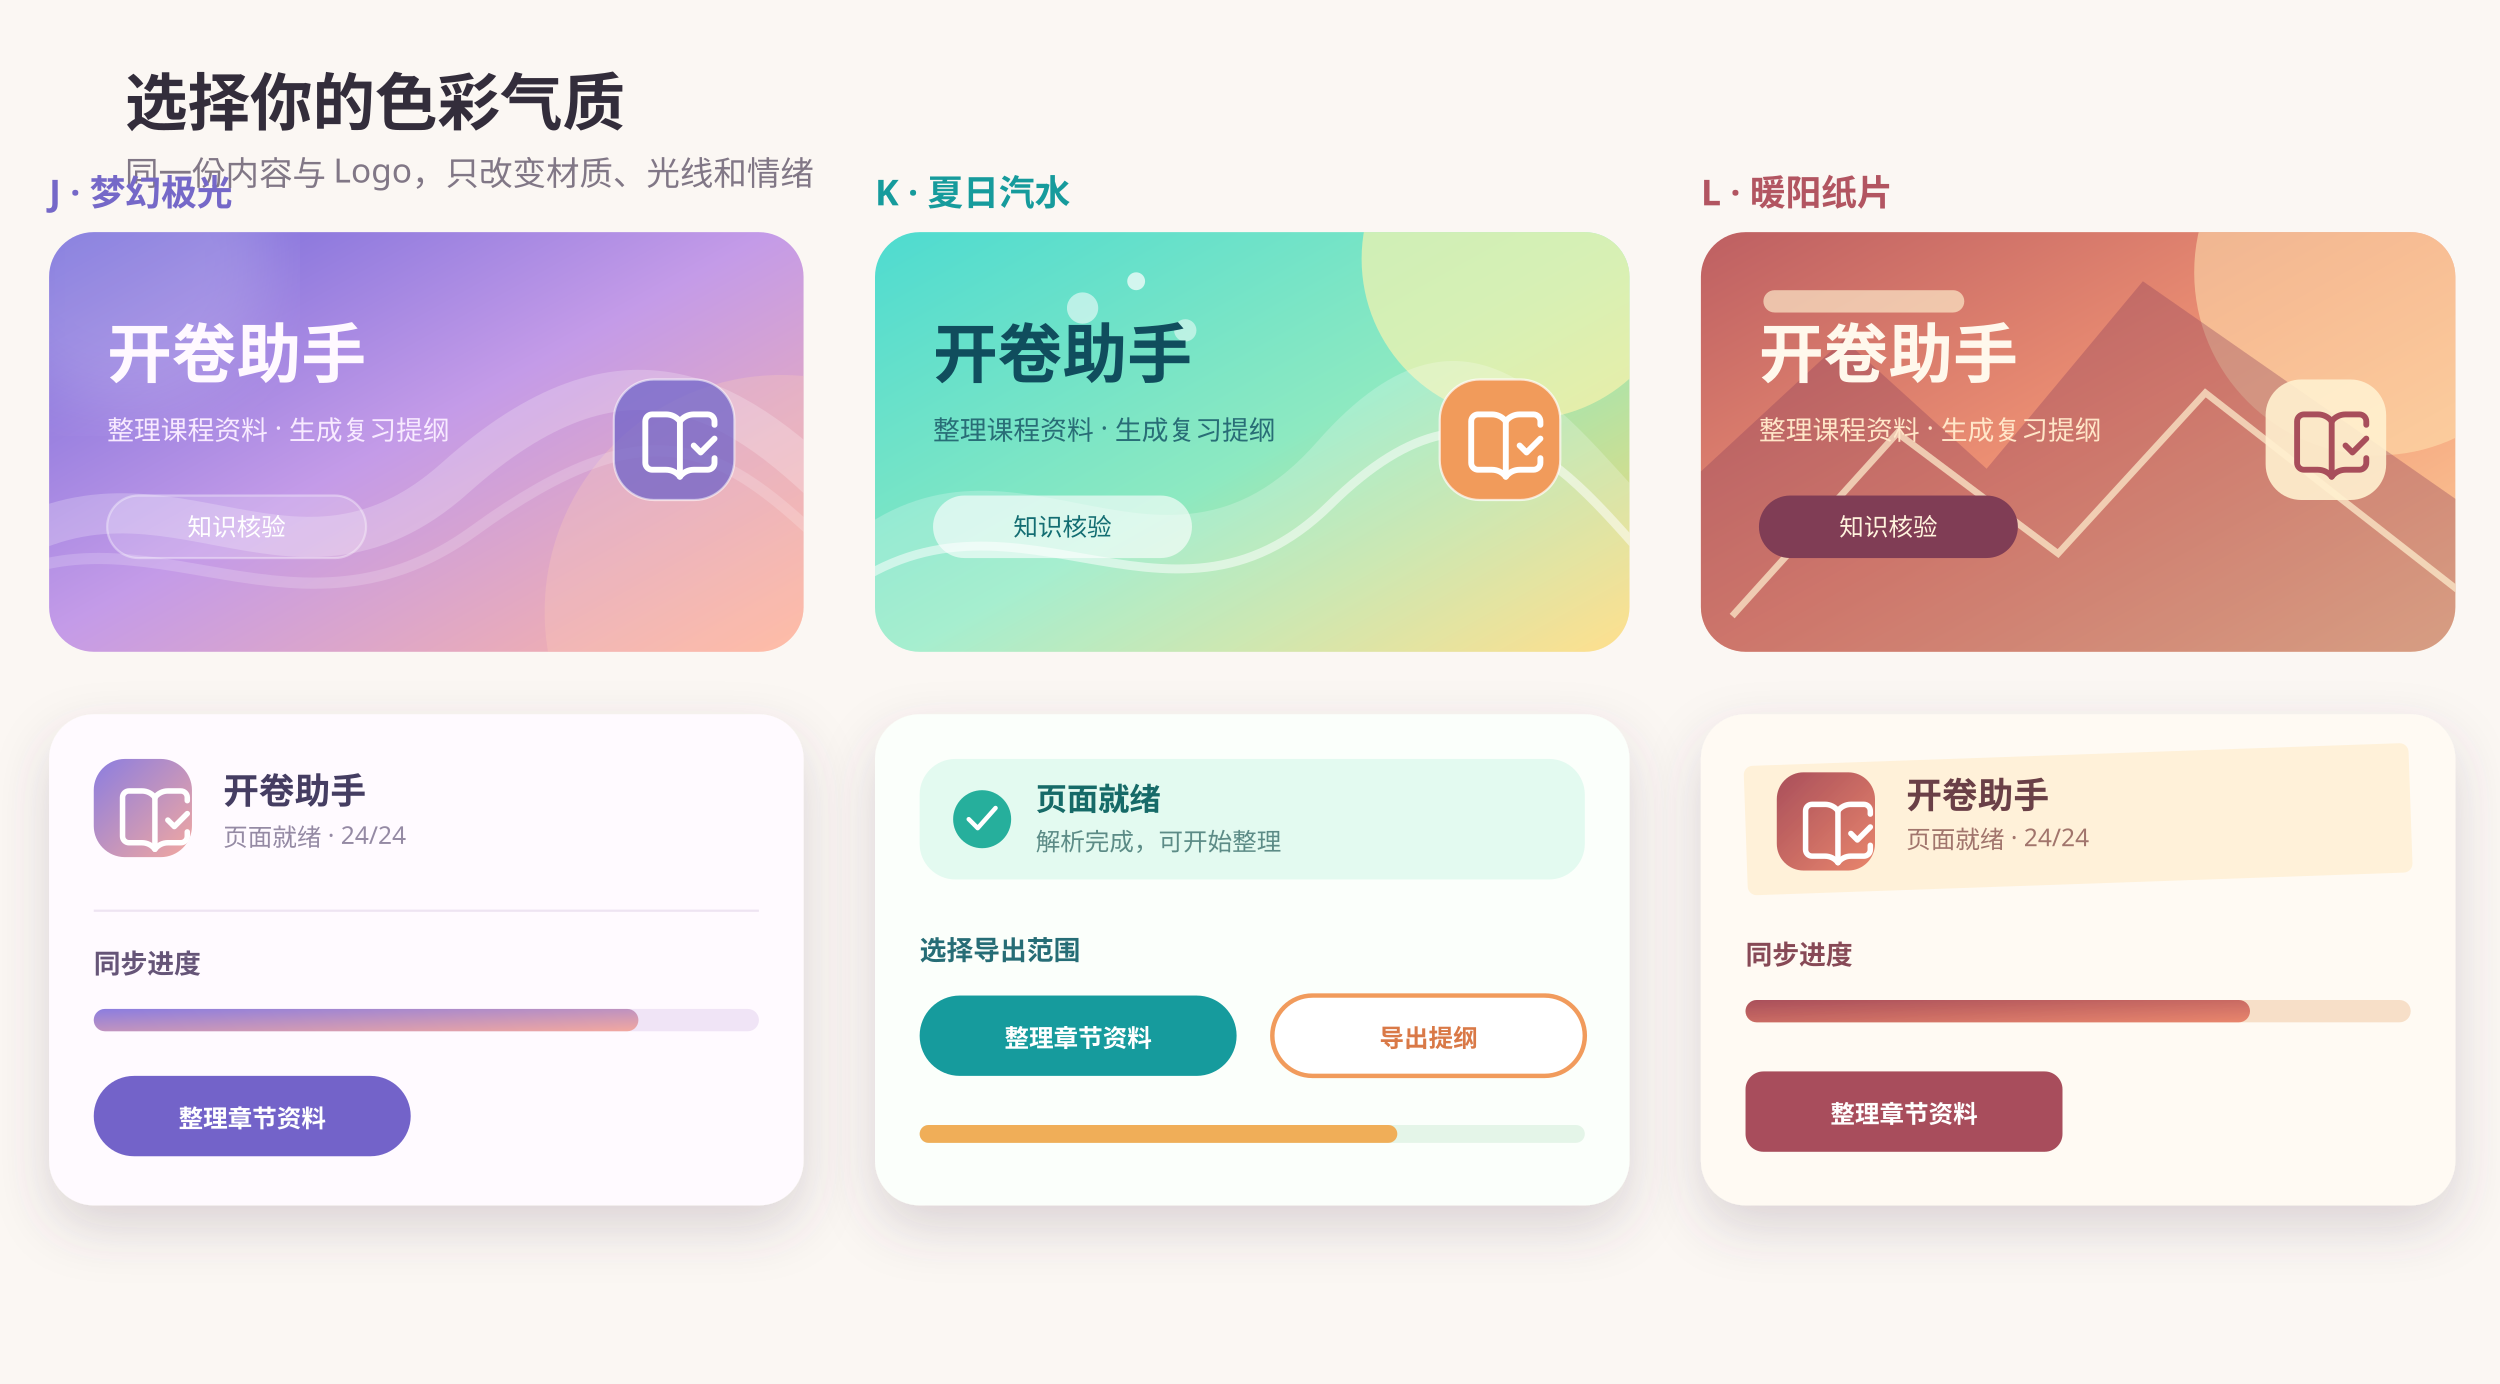
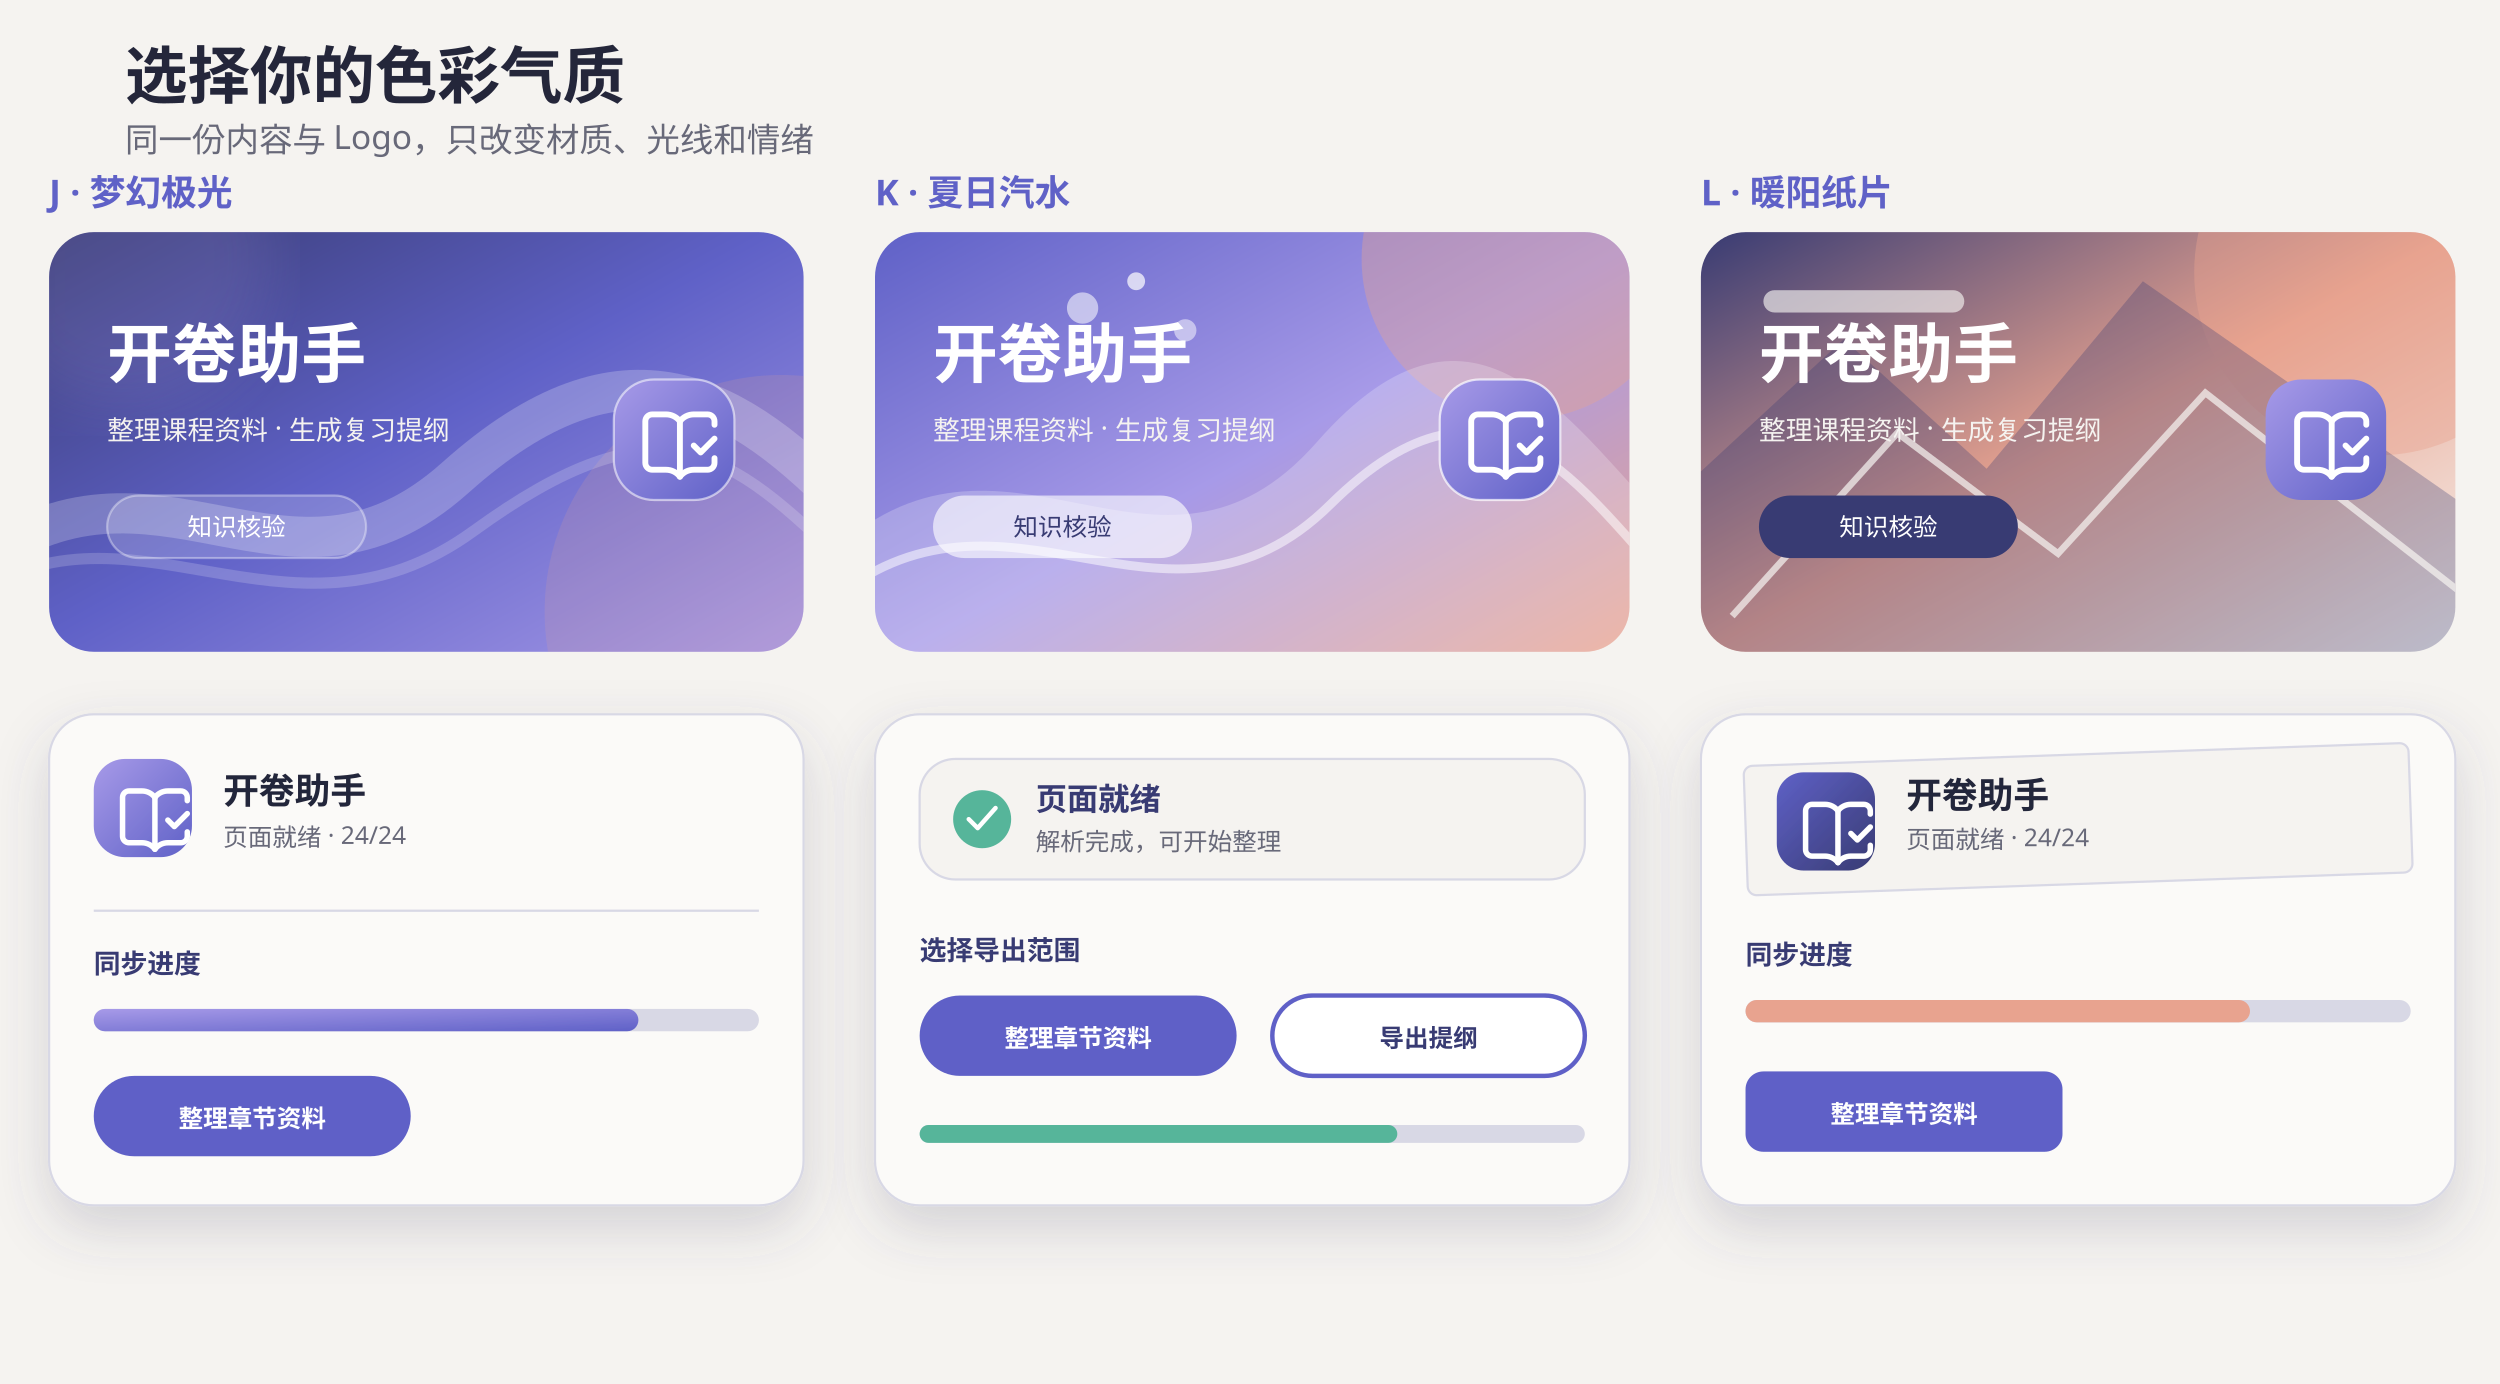
<svg xmlns="http://www.w3.org/2000/svg" width="1120" height="620" viewBox="0 0 1120 620" font-family="PingFang SC, Microsoft YaHei, sans-serif" role="img" aria-labelledby="title desc">
  <defs>
    <linearGradient id="dream" x1="0" y1="0" x2="1" y2="1">
-       <stop stop-color="#7067d8" />
-       <stop offset=".48" stop-color="#c49be8" />
-       <stop offset="1" stop-color="#ffb59f" />
+       <stop stop-color="#383B73" />
+       <stop offset=".48" stop-color="#5F61C7" />
+       <stop offset="1" stop-color="#A79AE8" />
    </linearGradient>
    <linearGradient id="summer" x1="0" y1="0" x2="1" y2="1">
-       <stop stop-color="#4edbd0" />
-       <stop offset=".52" stop-color="#8de9c1" />
-       <stop offset="1" stop-color="#ffd66d" />
+       <stop stop-color="#5F61C7" />
+       <stop offset=".52" stop-color="#A79AE8" />
+       <stop offset="1" stop-color="#E8A38F" />
    </linearGradient>
    <linearGradient id="warm" x1="0" y1="0" x2="1" y2="1">
-       <stop stop-color="#bd5f62" />
-       <stop offset=".5" stop-color="#ef9274" />
-       <stop offset="1" stop-color="#ffd19a" />
+       <stop stop-color="#383B73" />
+       <stop offset=".5" stop-color="#E8A38F" />
+       <stop offset="1" stop-color="#F5F3F0" />
    </linearGradient>
-     <linearGradient id="dreamMini" x1="0" y1="0" x2="1" y2="1">
-       <stop stop-color="#8b7de0" />
-       <stop offset="1" stop-color="#f3a89f" />
-     </linearGradient>
-     <linearGradient id="summerMini" x1="0" y1="0" x2="1" y2="1">
-       <stop stop-color="#2cb7ba" />
-       <stop offset="1" stop-color="#f5bd58" />
+     <linearGradient id="brandMini" x1="0" y1="0" x2="1" y2="1">
+       <stop stop-color="#A79AE8" />
+       <stop offset="1" stop-color="#5F61C7" />
    </linearGradient>
    <linearGradient id="warmMini" x1="0" y1="0" x2="1" y2="1">
-       <stop stop-color="#a94f5a" />
-       <stop offset="1" stop-color="#e9866d" />
+       <stop stop-color="#5F61C7" />
+       <stop offset="1" stop-color="#383B73" />
    </linearGradient>
    <filter id="softShadow" x="-20%" y="-20%" width="140%" height="170%">
-       <feDropShadow dx="0" dy="10" stdDeviation="12" flood-color="#5b4a61" flood-opacity=".2" />
+       <feDropShadow dx="0" dy="10" stdDeviation="12" flood-color="#54516F" flood-opacity=".2" />
    </filter>
    <filter id="glow">
      <feGaussianBlur stdDeviation="14" />
    </filter>
    <clipPath id="dreamClip">
      <rect x="22" y="104" width="338" height="188" rx="20" />
    </clipPath>
    <clipPath id="summerClip">
      <rect x="392" y="104" width="338" height="188" rx="20" />
    </clipPath>
    <clipPath id="warmClip">
      <rect x="762" y="104" width="338" height="188" rx="20" />
    </clipPath>
  </defs>
-   <rect width="1120" height="620" fill="#fbf7f3" />
-   <text x="56" y="56" font-size="28" font-weight="700" fill="#332d3b">选择你的色彩气质</text>
-   <text x="56" y="83" font-size="15" fill="#817786">同一份内容与 Logo，只改变材质、光线和情绪</text>
+   <rect width="1120" height="620" fill="#F5F3F0" />
+   <text x="56" y="44" font-size="28" font-weight="700" fill="#24263A">选择你的色彩气质</text>
+   <text x="56" y="68" font-size="15" fill="#686979">同一份内容与 Logo，只改变材质、光线和情绪</text>
  <g>
-     <text x="22" y="92" font-size="16" font-weight="700" fill="#7568c8">J · 梦幻极光</text>
+     <text x="22" y="92" font-size="16" font-weight="700" fill="#5F61C7">J · 梦幻极光</text>
    <g clip-path="url(#dreamClip)">
      <rect x="22" y="104" width="338" height="188" rx="20" fill="url(#dream)" />
-       <circle cx="55" cy="116" r="66" fill="#fff" fill-opacity=".18" filter="url(#glow)" />
-       <circle cx="350" cy="274" r="106" fill="#ffcfb7" fill-opacity=".28" />
-       <path d="M-12 254 C70 190 128 282 204 214 S330 176 382 230" fill="none" stroke="#fff" stroke-opacity=".22" stroke-width="18" />
-       <path d="M-18 271 C56 214 128 299 212 238 S326 201 380 254" fill="none" stroke="#fff" stroke-opacity=".18" stroke-width="5" />
-       <text x="48" y="169" font-size="29" font-weight="700" fill="#fff9ff">开卷助手</text>
-       <text x="48" y="197" font-size="12" fill="#f8eaff">整理课程资料 · 生成复习提纲</text>
-       <rect x="48" y="222" width="116" height="28" rx="14" fill="#fff" fill-opacity=".18" stroke="#fff" stroke-opacity=".36" />
-       <text x="106" y="240" text-anchor="middle" font-size="11" fill="#fff">知识核验</text>
-       <rect x="275" y="170" width="54" height="54" rx="18" fill="#6e61c8" fill-opacity=".74" stroke="#fff" stroke-opacity=".55" />
-       <g transform="translate(286 181) scale(1.55)" fill="none" stroke="#fff" stroke-width="1.7" stroke-linecap="round" stroke-linejoin="round">
+       <circle cx="55" cy="116" r="66" fill="#A79AE8" fill-opacity=".18" filter="url(#glow)" />
+       <circle cx="350" cy="274" r="106" fill="#E8A38F" fill-opacity=".16" />
+       <path d="M-12 254 C70 190 128 282 204 214 S330 176 382 230" fill="none" stroke="#FFFFFF" stroke-opacity=".22" stroke-width="18" />
+       <path d="M-18 271 C56 214 128 299 212 238 S326 201 380 254" fill="none" stroke="#FFFFFF" stroke-opacity=".18" stroke-width="5" />
+       <text x="48" y="169" font-size="29" font-weight="700" fill="#FFFFFF">开卷助手</text>
+       <text x="48" y="197" font-size="12" fill="#F5F3F0">整理课程资料 · 生成复习提纲</text>
+       <rect x="48" y="222" width="116" height="28" rx="14" fill="#FFFFFF" fill-opacity=".18" stroke="#FFFFFF" stroke-opacity=".36" />
+       <text x="106" y="240" text-anchor="middle" font-size="11" fill="#FFFFFF">知识核验</text>
+       <rect x="275" y="170" width="54" height="54" rx="18" fill="url(#brandMini)" stroke="#FFFFFF" stroke-opacity=".55" />
+       <g transform="translate(286 181) scale(1.55)" fill="none" stroke="#FFFFFF" stroke-width="1.7" stroke-linecap="round" stroke-linejoin="round">
        <path d="M12 5v16" />
        <path d="m16 12 2 2 4-4" />
        <path d="M22 6V5a2 2 0 0 0-1.999-2L16 3.002A5 5 0 0 0 12 5a5 5 0 0 0-4-2H4a2 2 0 0 0-2 2v12a2 2 0 0 0 1.999 2H8a5 5 0 0 1 4 2 5 5 0 0 1 4-2h4.001A2 2 0 0 0 22 17v-1.344" />
      </g>
    </g>
    <g filter="url(#softShadow)">
-       <rect x="22" y="320" width="338" height="220" rx="20" fill="#fffaff" />
-       <rect x="42" y="340" width="44" height="44" rx="14" fill="url(#dreamMini)" />
-       <g transform="translate(52 350) scale(1.45)" fill="none" stroke="#fff" stroke-width="1.7" stroke-linecap="round" stroke-linejoin="round">
+       <rect x="22" y="320" width="338" height="220" rx="20" fill="#FBFAF8" stroke="#D8D8E5" />
+       <rect x="42" y="340" width="44" height="44" rx="14" fill="url(#brandMini)" />
+       <g transform="translate(52 350) scale(1.45)" fill="none" stroke="#FFFFFF" stroke-width="1.7" stroke-linecap="round" stroke-linejoin="round">
        <path d="M12 5v16" />
        <path d="m16 12 2 2 4-4" />
        <path d="M22 6V5a2 2 0 0 0-1.999-2L16 3.002A5 5 0 0 0 12 5a5 5 0 0 0-4-2H4a2 2 0 0 0-2 2v12a2 2 0 0 0 1.999 2H8a5 5 0 0 1 4 2 5 5 0 0 1 4-2h4.001A2 2 0 0 0 22 17v-1.344" />
      </g>
-       <text x="100" y="360" font-size="16" font-weight="700" fill="#443d62">开卷助手</text>
-       <text x="100" y="379" font-size="11" fill="#958aa4">页面就绪 · 24/24</text>
-       <line x1="42" y1="408" x2="340" y2="408" stroke="#eee4f2" />
-       <text x="42" y="436" font-size="12" font-weight="700" fill="#665578">同步进度</text>
-       <rect x="42" y="452" width="298" height="10" rx="5" fill="#f0e4f6" />
-       <rect x="42" y="452" width="244" height="10" rx="5" fill="url(#dreamMini)" />
-       <rect x="42" y="482" width="142" height="36" rx="18" fill="#7364c9" />
-       <text x="113" y="505" text-anchor="middle" font-size="11" font-weight="700" fill="#fff">整理章节资料</text>
+       <text x="100" y="360" font-size="16" font-weight="700" fill="#24263A">开卷助手</text>
+       <text x="100" y="379" font-size="11" fill="#686979">页面就绪 · 24/24</text>
+       <line x1="42" y1="408" x2="340" y2="408" stroke="#D8D8E5" />
+       <text x="42" y="436" font-size="12" font-weight="700" fill="#383B73">同步进度</text>
+       <rect x="42" y="452" width="298" height="10" rx="5" fill="#D8D8E5" />
+       <rect x="42" y="452" width="244" height="10" rx="5" fill="url(#brandMini)" />
+       <rect x="42" y="482" width="142" height="36" rx="18" fill="#5F61C7" />
+       <text x="113" y="505" text-anchor="middle" font-size="11" font-weight="700" fill="#FFFFFF">整理章节资料</text>
    </g>
  </g>
  <g>
-     <text x="392" y="92" font-size="16" font-weight="700" fill="#169b9c">K · 夏日汽水</text>
+     <text x="392" y="92" font-size="16" font-weight="700" fill="#5F61C7">K · 夏日汽水</text>
    <g clip-path="url(#summerClip)">
      <rect x="392" y="104" width="338" height="188" rx="20" fill="url(#summer)" />
-       <circle cx="682" cy="116" r="72" fill="#fff5ae" fill-opacity=".65" />
-       <path d="M370 250 C450 172 518 280 590 198 S704 192 752 240 V310 H370Z" fill="#fff" fill-opacity=".22" />
-       <path d="M370 271 C450 202 522 299 596 226 S708 220 752 266" fill="none" stroke="#fff" stroke-opacity=".52" stroke-width="4" />
-       <circle cx="485" cy="138" r="7" fill="#fff" fill-opacity=".55" />
-       <circle cx="509" cy="126" r="4" fill="#fff" fill-opacity=".7" />
-       <circle cx="531" cy="148" r="5" fill="#fff" fill-opacity=".5" />
-       <text x="418" y="169" font-size="29" font-weight="700" fill="#104d5d">开卷助手</text>
-       <text x="418" y="197" font-size="12" fill="#286d76">整理课程资料 · 生成复习提纲</text>
-       <rect x="418" y="222" width="116" height="28" rx="14" fill="#fff" fill-opacity=".62" />
-       <text x="476" y="240" text-anchor="middle" font-size="11" fill="#136d72">知识核验</text>
-       <rect x="645" y="170" width="54" height="54" rx="18" fill="#f19b5b" stroke="#fff" stroke-opacity=".7" />
-       <g transform="translate(656 181) scale(1.55)" fill="none" stroke="#fff" stroke-width="1.7" stroke-linecap="round" stroke-linejoin="round">
+       <circle cx="682" cy="116" r="72" fill="#E8A38F" fill-opacity=".38" />
+       <path d="M370 250 C450 172 518 280 590 198 S704 192 752 240 V310 H370Z" fill="#FFFFFF" fill-opacity=".22" />
+       <path d="M370 271 C450 202 522 299 596 226 S708 220 752 266" fill="none" stroke="#FFFFFF" stroke-opacity=".52" stroke-width="4" />
+       <circle cx="485" cy="138" r="7" fill="#FFFFFF" fill-opacity=".55" />
+       <circle cx="509" cy="126" r="4" fill="#FFFFFF" fill-opacity=".7" />
+       <circle cx="531" cy="148" r="5" fill="#FFFFFF" fill-opacity=".5" />
+       <text x="418" y="169" font-size="29" font-weight="700" fill="#FFFFFF">开卷助手</text>
+       <text x="418" y="197" font-size="12" fill="#F5F3F0">整理课程资料 · 生成复习提纲</text>
+       <rect x="418" y="222" width="116" height="28" rx="14" fill="#FFFFFF" fill-opacity=".62" />
+       <text x="476" y="240" text-anchor="middle" font-size="11" fill="#383B73">知识核验</text>
+       <rect x="645" y="170" width="54" height="54" rx="18" fill="url(#brandMini)" stroke="#FFFFFF" stroke-opacity=".7" />
+       <g transform="translate(656 181) scale(1.55)" fill="none" stroke="#FFFFFF" stroke-width="1.7" stroke-linecap="round" stroke-linejoin="round">
        <path d="M12 5v16" />
        <path d="m16 12 2 2 4-4" />
        <path d="M22 6V5a2 2 0 0 0-1.999-2L16 3.002A5 5 0 0 0 12 5a5 5 0 0 0-4-2H4a2 2 0 0 0-2 2v12a2 2 0 0 0 1.999 2H8a5 5 0 0 1 4 2 5 5 0 0 1 4-2h4.001A2 2 0 0 0 22 17v-1.344" />
      </g>
    </g>
    <g filter="url(#softShadow)">
-       <rect x="392" y="320" width="338" height="220" rx="20" fill="#fbfffb" />
-       <rect x="412" y="340" width="298" height="54" rx="16" fill="#e3faf0" />
-       <circle cx="440" cy="367" r="13" fill="#27af9c" />
-       <path d="m434 367 4 4 8-9" fill="none" stroke="#fff" stroke-width="2" stroke-linecap="round" stroke-linejoin="round" />
-       <text x="464" y="363" font-size="14" font-weight="700" fill="#176b68">页面就绪</text>
-       <text x="464" y="381" font-size="11" fill="#5b8b86">解析完成，可开始整理</text>
-       <text x="412" y="430" font-size="12" font-weight="700" fill="#286d76">选择导出范围</text>
-       <rect x="412" y="446" width="142" height="36" rx="18" fill="#159b9d" />
-       <text x="483" y="469" text-anchor="middle" font-size="11" font-weight="700" fill="#fff">整理章节资料</text>
-       <rect x="570" y="446" width="140" height="36" rx="18" fill="#fff" stroke="#f19b5b" stroke-width="2" />
-       <text x="640" y="469" text-anchor="middle" font-size="11" font-weight="700" fill="#d97947">导出提纲</text>
-       <rect x="412" y="504" width="298" height="8" rx="4" fill="#e4f5e8" />
-       <rect x="412" y="504" width="214" height="8" rx="4" fill="#f0ae58" />
+       <rect x="392" y="320" width="338" height="220" rx="20" fill="#FBFAF8" stroke="#D8D8E5" />
+       <rect x="412" y="340" width="298" height="54" rx="16" fill="#F5F3F0" stroke="#D8D8E5" />
+       <circle cx="440" cy="367" r="13" fill="#56B59A" />
+       <path d="m434 367 4 4 8-9" fill="none" stroke="#FFFFFF" stroke-width="2" stroke-linecap="round" stroke-linejoin="round" />
+       <text x="464" y="363" font-size="14" font-weight="700" fill="#383B73">页面就绪</text>
+       <text x="464" y="381" font-size="11" fill="#686979">解析完成，可开始整理</text>
+       <text x="412" y="430" font-size="12" font-weight="700" fill="#383B73">选择导出范围</text>
+       <rect x="412" y="446" width="142" height="36" rx="18" fill="#5F61C7" />
+       <text x="483" y="469" text-anchor="middle" font-size="11" font-weight="700" fill="#FFFFFF">整理章节资料</text>
+       <rect x="570" y="446" width="140" height="36" rx="18" fill="#FFFFFF" stroke="#5F61C7" stroke-width="2" />
+       <text x="640" y="469" text-anchor="middle" font-size="11" font-weight="700" fill="#383B73">导出提纲</text>
+       <rect x="412" y="504" width="298" height="8" rx="4" fill="#D8D8E5" />
+       <rect x="412" y="504" width="214" height="8" rx="4" fill="#56B59A" />
    </g>
  </g>
  <g>
-     <text x="762" y="92" font-size="16" font-weight="700" fill="#b25561">L · 暖阳纸片</text>
+     <text x="762" y="92" font-size="16" font-weight="700" fill="#5F61C7">L · 暖阳纸片</text>
    <g clip-path="url(#warmClip)">
      <rect x="762" y="104" width="338" height="188" rx="20" fill="url(#warm)" />
-       <circle cx="1065" cy="122" r="82" fill="#ffe2ae" fill-opacity=".55" />
-       <path d="M746 226 826 152l64 58 70-84 158 110v86H746Z" fill="#8d4059" fill-opacity=".35" />
-       <path d="M776 276 850 194l72 54 66-72 128 100" fill="none" stroke="#fff1d0" stroke-opacity=".7" stroke-width="3" />
-       <rect x="790" y="130" width="90" height="10" rx="5" fill="#fff1d0" fill-opacity=".65" />
-       <text x="788" y="169" font-size="29" font-weight="700" fill="#fff8ec">开卷助手</text>
-       <text x="788" y="197" font-size="12" fill="#ffe6c8">整理课程资料 · 生成复习提纲</text>
-       <rect x="788" y="222" width="116" height="28" rx="14" fill="#803d55" />
-       <text x="846" y="240" text-anchor="middle" font-size="11" fill="#fff3dd">知识核验</text>
-       <rect x="1015" y="170" width="54" height="54" rx="16" fill="#fff1d0" fill-opacity=".9" />
-       <g transform="translate(1026 181) scale(1.55)" fill="none" stroke="#a84e5b" stroke-width="1.7" stroke-linecap="round" stroke-linejoin="round">
+       <circle cx="1065" cy="122" r="82" fill="#E8A38F" fill-opacity=".42" />
+       <path d="M746 226 826 152l64 58 70-84 158 110v86H746Z" fill="#383B73" fill-opacity=".3" />
+       <path d="M776 276 850 194l72 54 66-72 128 100" fill="none" stroke="#F5F3F0" stroke-opacity=".72" stroke-width="3" />
+       <rect x="790" y="130" width="90" height="10" rx="5" fill="#F5F3F0" fill-opacity=".65" />
+       <text x="788" y="169" font-size="29" font-weight="700" fill="#FFFFFF">开卷助手</text>
+       <text x="788" y="197" font-size="12" fill="#F5F3F0">整理课程资料 · 生成复习提纲</text>
+       <rect x="788" y="222" width="116" height="28" rx="14" fill="#383B73" />
+       <text x="846" y="240" text-anchor="middle" font-size="11" fill="#FFFFFF">知识核验</text>
+       <rect x="1015" y="170" width="54" height="54" rx="16" fill="url(#brandMini)" />
+       <g transform="translate(1026 181) scale(1.55)" fill="none" stroke="#FFFFFF" stroke-width="1.7" stroke-linecap="round" stroke-linejoin="round">
        <path d="M12 5v16" />
        <path d="m16 12 2 2 4-4" />
        <path d="M22 6V5a2 2 0 0 0-1.999-2L16 3.002A5 5 0 0 0 12 5a5 5 0 0 0-4-2H4a2 2 0 0 0-2 2v12a2 2 0 0 0 1.999 2H8a5 5 0 0 1 4 2 5 5 0 0 1 4-2h4.001A2 2 0 0 0 22 17v-1.344" />
      </g>
    </g>
    <g filter="url(#softShadow)">
-       <rect x="762" y="320" width="338" height="220" rx="20" fill="#fffaf3" />
-       <rect x="782" y="338" width="298" height="58" rx="4" fill="#fff1d9" transform="rotate(-2 931 367)" />
+       <rect x="762" y="320" width="338" height="220" rx="20" fill="#FBFAF8" stroke="#D8D8E5" />
+       <rect x="782" y="338" width="298" height="58" rx="4" fill="#F5F3F0" stroke="#D8D8E5" transform="rotate(-2 931 367)" />
      <rect x="796" y="346" width="44" height="44" rx="12" fill="url(#warmMini)" />
-       <g transform="translate(806 356) scale(1.45)" fill="none" stroke="#fff" stroke-width="1.7" stroke-linecap="round" stroke-linejoin="round">
+       <g transform="translate(806 356) scale(1.45)" fill="none" stroke="#FFFFFF" stroke-width="1.7" stroke-linecap="round" stroke-linejoin="round">
        <path d="M12 5v16" />
        <path d="m16 12 2 2 4-4" />
        <path d="M22 6V5a2 2 0 0 0-1.999-2L16 3.002A5 5 0 0 0 12 5a5 5 0 0 0-4-2H4a2 2 0 0 0-2 2v12a2 2 0 0 0 1.999 2H8a5 5 0 0 1 4 2 5 5 0 0 1 4-2h4.001A2 2 0 0 0 22 17v-1.344" />
      </g>
-       <text x="854" y="362" font-size="16" font-weight="700" fill="#6b3f46">开卷助手</text>
-       <text x="854" y="380" font-size="11" fill="#a1746c">页面就绪 · 24/24</text>
-       <text x="782" y="432" font-size="12" font-weight="700" fill="#874956">同步进度</text>
-       <rect x="782" y="448" width="298" height="10" rx="5" fill="#f7dfc8" />
-       <rect x="782" y="448" width="226" height="10" rx="5" fill="url(#warmMini)" />
-       <rect x="782" y="480" width="142" height="36" rx="8" fill="#a84e5b" />
-       <text x="853" y="503" text-anchor="middle" font-size="11" font-weight="700" fill="#fff">整理章节资料</text>
+       <text x="854" y="362" font-size="16" font-weight="700" fill="#24263A">开卷助手</text>
+       <text x="854" y="380" font-size="11" fill="#686979">页面就绪 · 24/24</text>
+       <text x="782" y="432" font-size="12" font-weight="700" fill="#383B73">同步进度</text>
+       <rect x="782" y="448" width="298" height="10" rx="5" fill="#D8D8E5" />
+       <rect x="782" y="448" width="226" height="10" rx="5" fill="#E8A38F" />
+       <rect x="782" y="480" width="142" height="36" rx="8" fill="#5F61C7" />
+       <text x="853" y="503" text-anchor="middle" font-size="11" font-weight="700" fill="#FFFFFF">整理章节资料</text>
    </g>
  </g>
</svg>
